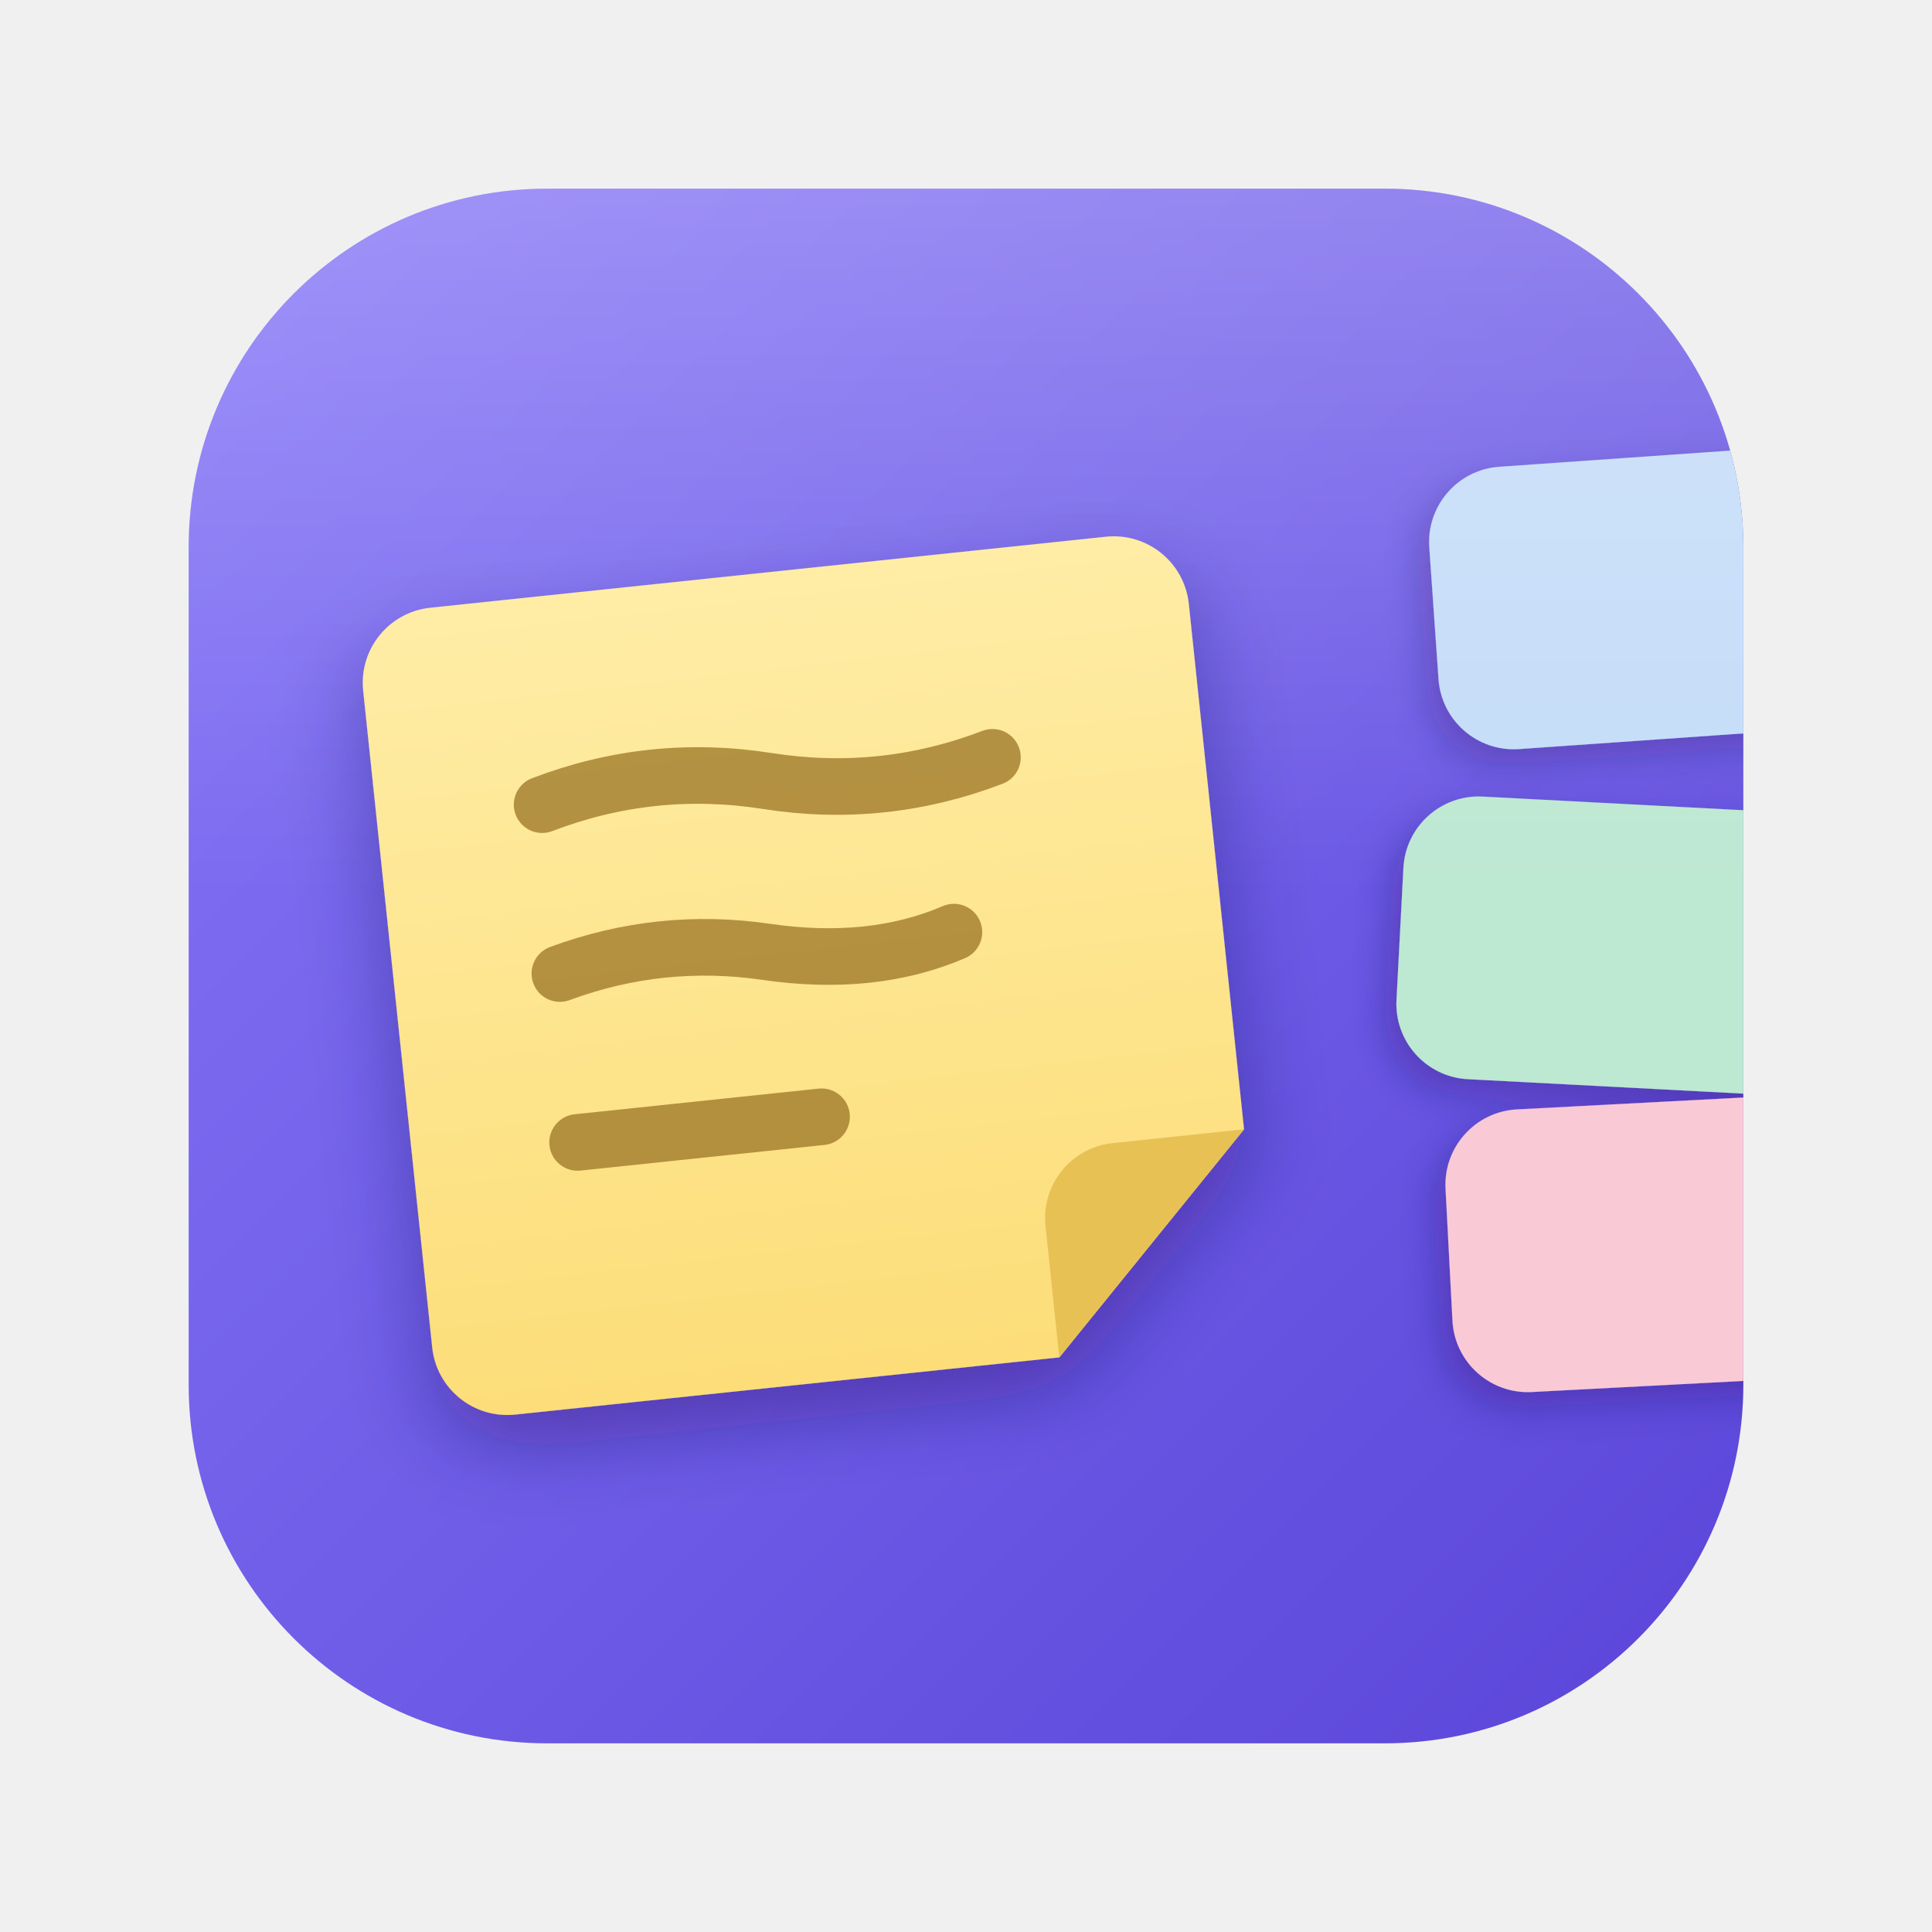
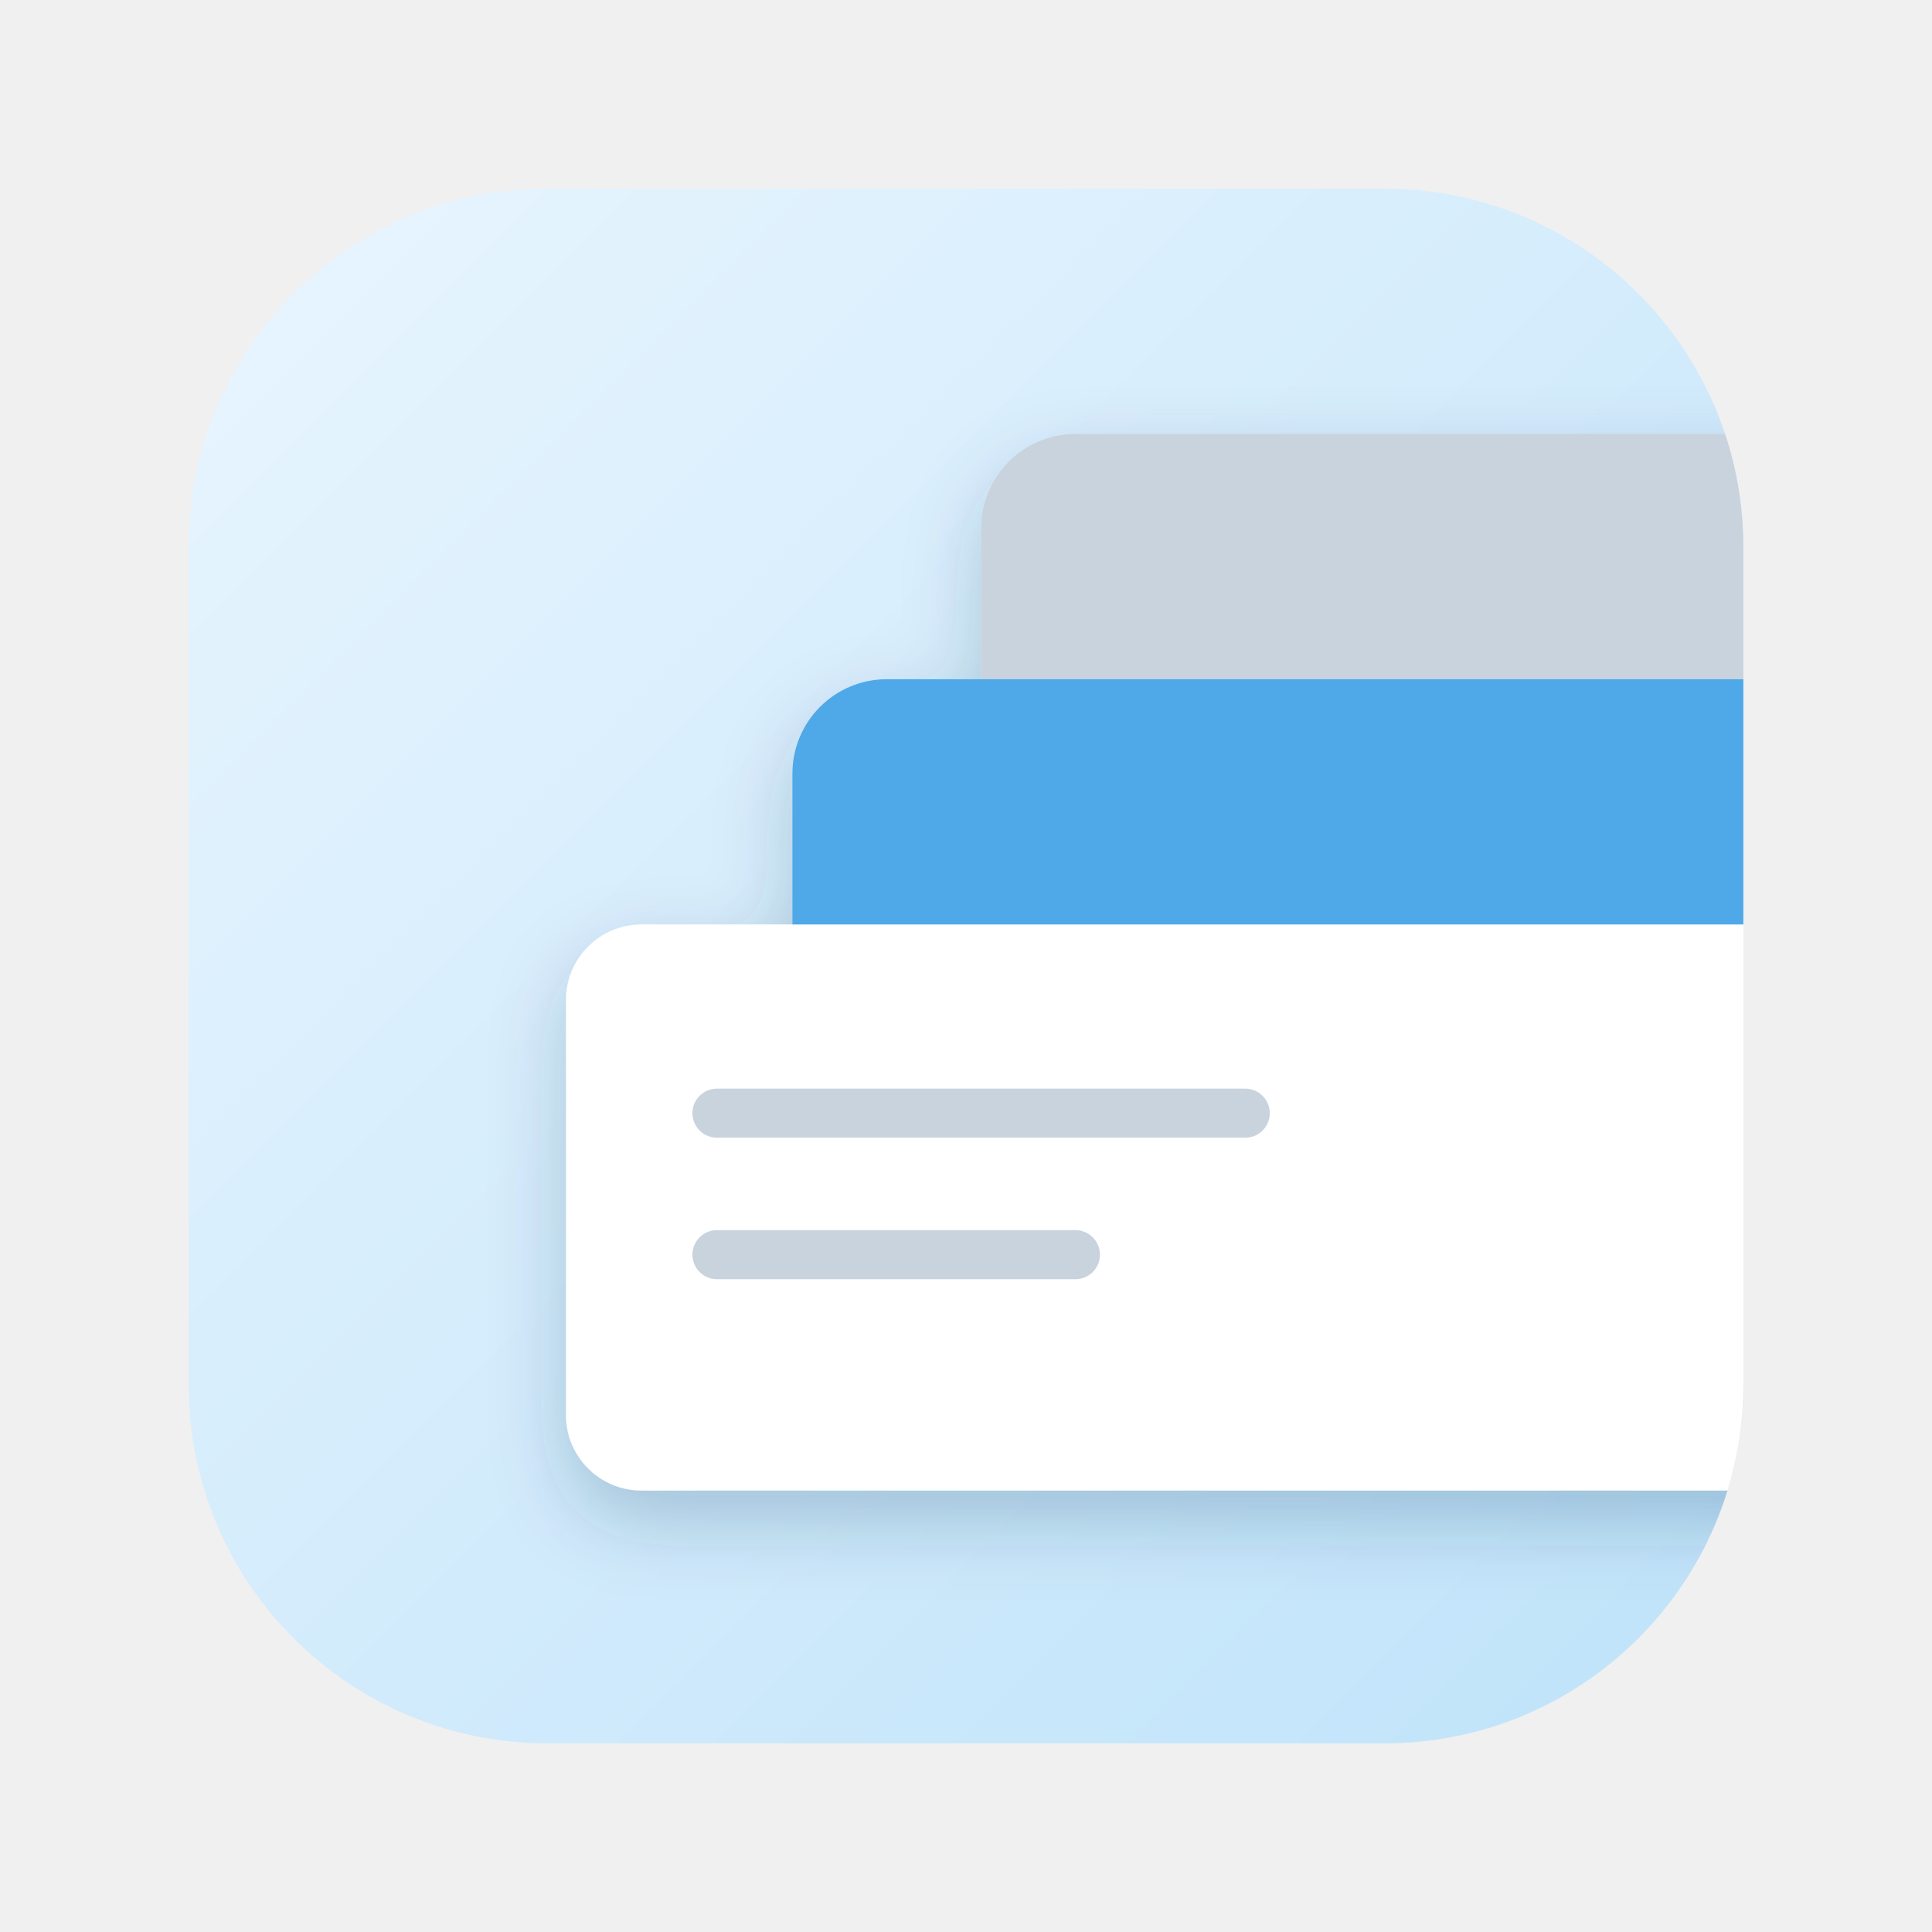
<svg xmlns="http://www.w3.org/2000/svg" width="1024" height="1024" viewBox="0 0 1024 1024">
  <defs>
-     <linearGradient id="bg" x1="0" y1="0" x2="1" y2="1">
-       <stop offset="0" stop-color="#8676F7" />
-       <stop offset="1" stop-color="#5A45D9" />
+     <linearGradient id="g4" x1="0" y1="0" x2="1" y2="1">
+       <stop offset="0" stop-color="#E8F5FE" />
+       <stop offset="1" stop-color="#BFE3FA" />
    </linearGradient>
-     <linearGradient id="sheen" x1="0" y1="0" x2="0" y2="1">
-       <stop offset="0" stop-color="#FFFFFF" stop-opacity="0.22" />
-       <stop offset="0.45" stop-color="#FFFFFF" stop-opacity="0" />
-     </linearGradient>
-     <linearGradient id="paper" x1="0" y1="0" x2="0" y2="1">
-       <stop offset="0" stop-color="#FFEDA6" />
-       <stop offset="1" stop-color="#FCDD78" />
-     </linearGradient>
-     <clipPath id="tile">
+     <clipPath id="tile4">
      <rect x="100" y="100" width="824" height="824" rx="190" />
    </clipPath>
-     <filter id="shadow" x="-20%" y="-20%" width="140%" height="140%">
-       <feDropShadow dx="0" dy="18" stdDeviation="22" flood-color="#1E1150" flood-opacity="0.35" />
-     </filter>
-     <filter id="tabShadow" x="-30%" y="-30%" width="160%" height="160%">
-       <feDropShadow dx="-6" dy="8" stdDeviation="10" flood-color="#1E1150" flood-opacity="0.28" />
+     <filter id="sh4" x="-20%" y="-20%" width="140%" height="140%">
+       <feDropShadow dx="0" dy="16" stdDeviation="20" flood-color="#0E3A5C" flood-opacity="0.22" />
    </filter>
  </defs>
-   <rect x="100" y="100" width="824" height="824" rx="190" fill="url(#bg)" />
-   <g clip-path="url(#tile)">
-     <g filter="url(#tabShadow)">
-       <rect x="760" y="250" width="220" height="150" rx="40" fill="#C4DCF8" transform="rotate(-4 760 325)" />
-       <rect x="742" y="420" width="240" height="150" rx="40" fill="#BDE8D2" transform="rotate(3 742 495)" />
-       <rect x="768" y="590" width="220" height="150" rx="40" fill="#F9C9D6" transform="rotate(-3 768 665)" />
-     </g>
-     <rect x="100" y="100" width="824" height="824" fill="url(#sheen)" />
+   <rect x="100" y="100" width="824" height="824" rx="190" fill="url(#g4)" />
+   <g clip-path="url(#tile4)" filter="url(#sh4)">
+     <rect x="520" y="230" width="520" height="300" rx="50" fill="#C9D3DD" />
+     <rect x="420" y="360" width="620" height="300" rx="50" fill="#4FA8E8" />
+     <path d="M340 490 h660 a40 40 0 0 1 40 40 v170 l-90 90 h-610 a40 40 0 0 1 -40 -40 v-220 a40 40 0 0 1 40 -40 z" fill="#FFFFFF" />
+     <path d="M1040 700 l-90 90 v-54 a40 40 0 0 1 40 -36 z" fill="#EEF2F6" />
  </g>
-   <g transform="rotate(-6 450 520)" filter="url(#shadow)">
-     <path d="M250 300 h360 a40 40 0 0 1 40 40 v280 l-110 110 h-290 a40 40 0 0 1 -40 -40 v-350 a40 40 0 0 1 40 -40 z" fill="url(#paper)" />
-     <path d="M650 620 l-110 110 v-70 a40 40 0 0 1 40 -40 z" fill="#E8C155" />
-     <g stroke="#9A7424" stroke-width="30" stroke-linecap="round" fill="none" opacity="0.75">
-       <path d="M298 410 q60 -16 120 0 t120 0" />
-       <path d="M298 500 q55 -14 110 0 t100 0" />
-       <path d="M298 590 h130" />
-     </g>
+   <g stroke="#C9D3DD" stroke-width="26" stroke-linecap="round">
+     <path d="M380 590 h280" />
+     <path d="M380 665 h190" />
  </g>
</svg>
